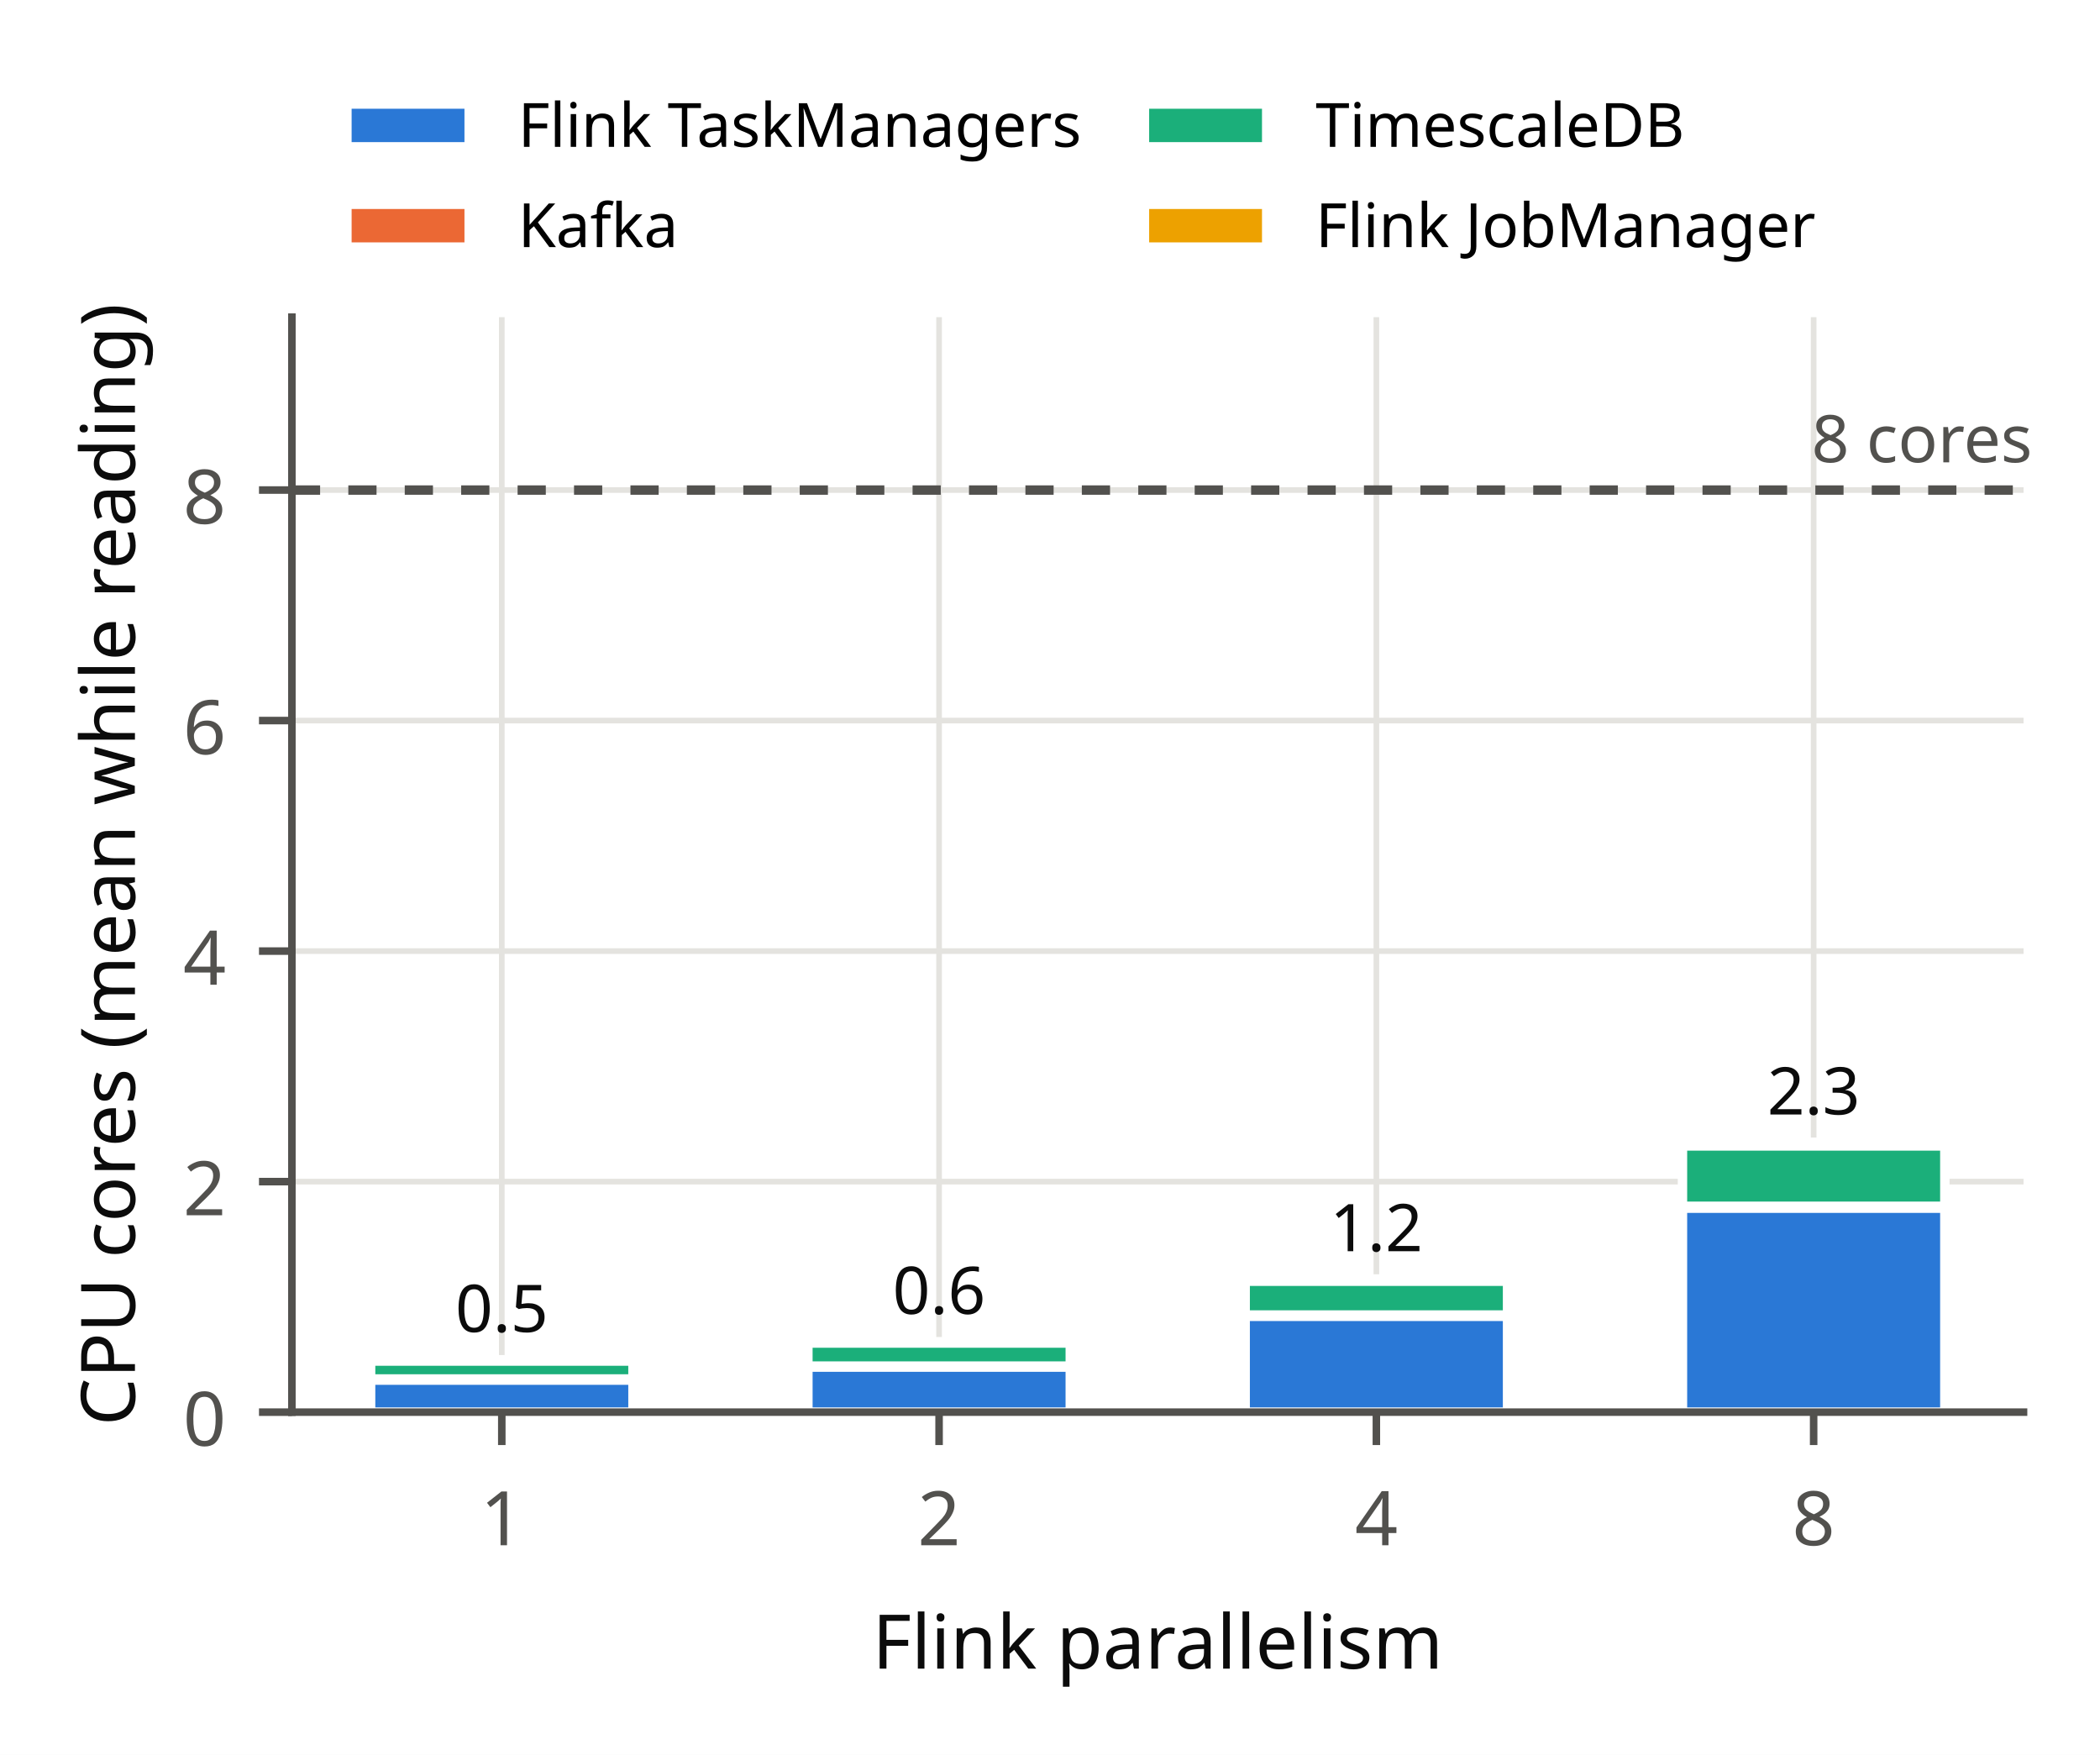
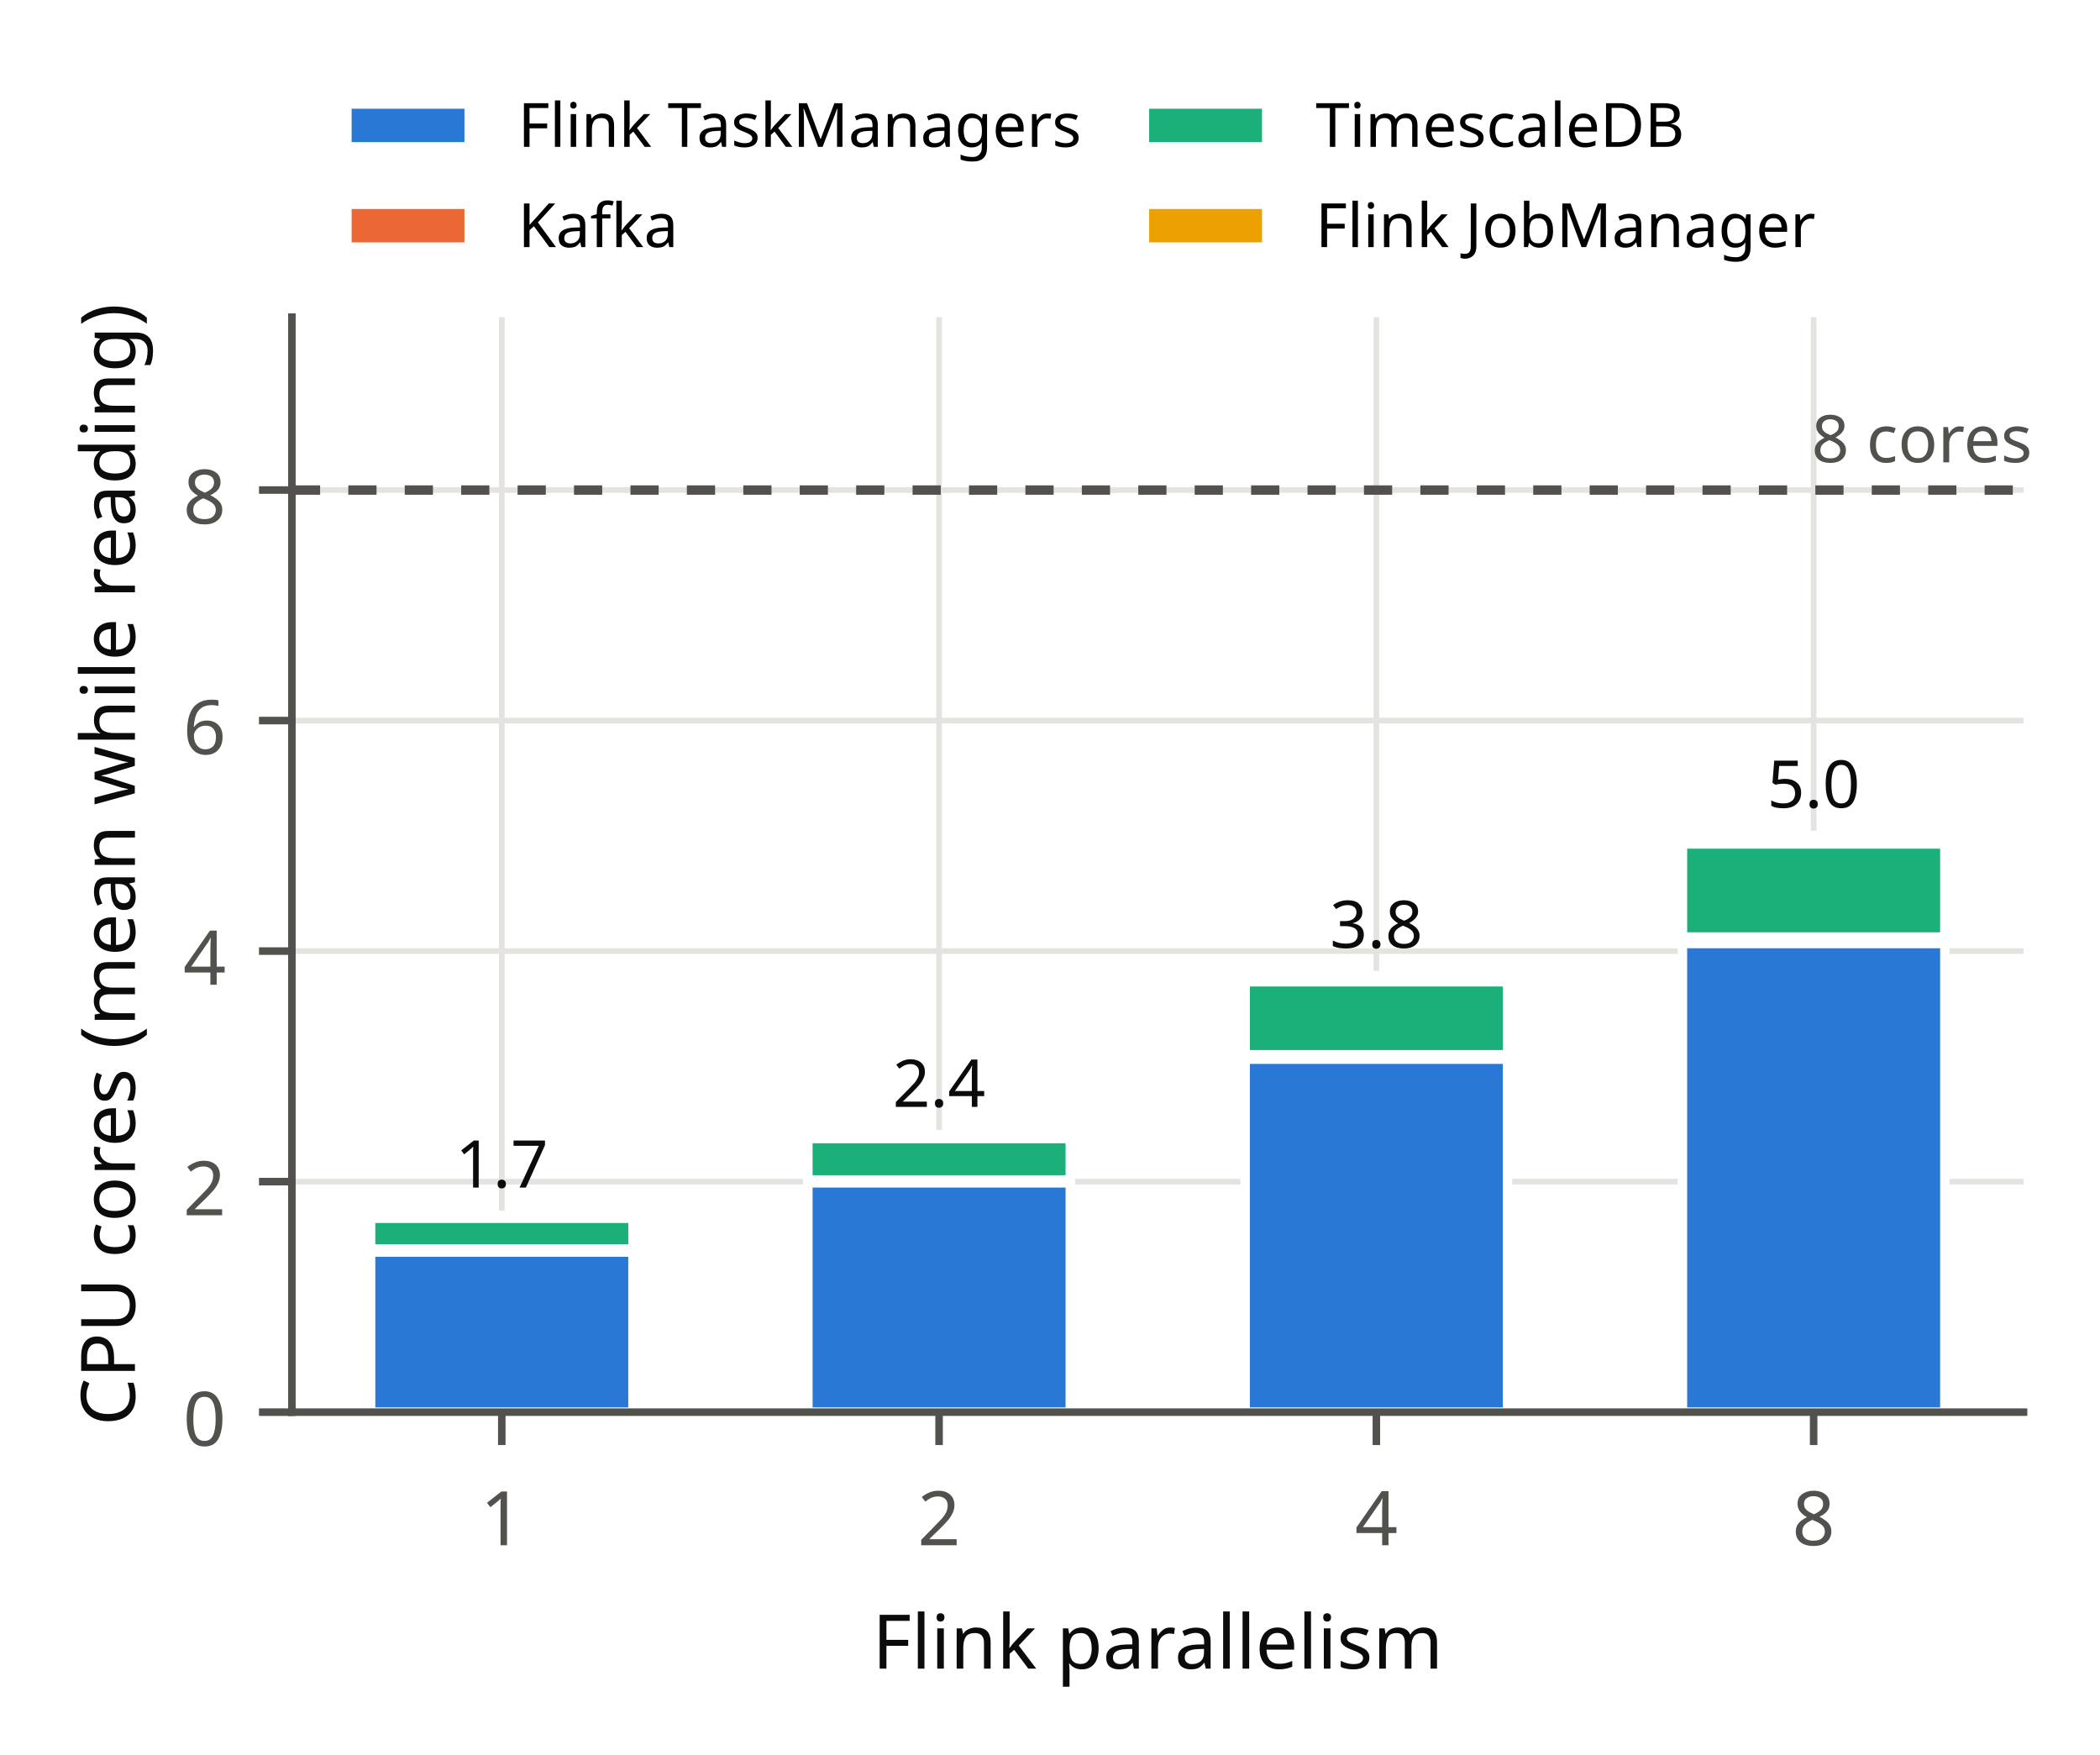
<svg xmlns="http://www.w3.org/2000/svg" xmlns:xlink="http://www.w3.org/1999/xlink" width="223.31pt" height="186.584pt" viewBox="0 0 223.31 186.584" version="1.1">
  <defs>
    <style type="text/css">*{stroke-linejoin: round; stroke-linecap: butt}</style>
  </defs>
  <g id="figure_1">
    <g id="patch_1">
      <path d="M 0 186.584  L 223.31 186.584  L 223.31 0  L 0 0  z " style="fill: #ffffff" />
    </g>
    <g id="axes_1">
      <g id="patch_2">
        <path d="M 31.04 150.144  L 215.18 150.144  L 215.18 33.72  L 31.04 33.72  z " style="fill: #ffffff" />
      </g>
      <g id="matplotlib.axis_1">
        <g id="xtick_1">
          <g id="line2d_1">
-             <path d="M 53.36 150.144  L 53.36 33.72  " clip-path="url(#pf63290b642)" style="fill: none; stroke: #e4e3df; stroke-width: 0.6; stroke-linecap: square" />
+             <path d="M 53.36 150.144  L 53.36 33.72  " clip-path="url(#p9793e9fd3a)" style="fill: none; stroke: #e4e3df; stroke-width: 0.6; stroke-linecap: square" />
          </g>
          <g id="line2d_2">
            <defs>
-               <path id="ma9eb224ab1" d="M 0 0  L 0 3.5  " style="stroke: #52514e; stroke-width: 0.8" />
+               <path id="ma95ab9270c" d="M 0 0  L 0 3.5  " style="stroke: #52514e; stroke-width: 0.8" />
            </defs>
            <g>
-               <use xlink:href="#ma9eb224ab1" x="53.36" y="150.144" style="fill: #52514e; stroke: #52514e; stroke-width: 0.8" />
+               <use xlink:href="#ma95ab9270c" x="53.36" y="150.144" style="fill: #52514e; stroke: #52514e; stroke-width: 0.8" />
            </g>
          </g>
          <g id="text_1">
            <text style="font-size: 8px; font-family: 'Libertinus Serif'; text-anchor: middle; fill: #52514e" x="53.36" y="164.296" transform="rotate(-0 53.36 164.296)">1</text>
          </g>
        </g>
        <g id="xtick_2">
          <g id="line2d_3">
-             <path d="M 99.86 150.144  L 99.86 33.72  " clip-path="url(#pf63290b642)" style="fill: none; stroke: #e4e3df; stroke-width: 0.6; stroke-linecap: square" />
+             <path d="M 99.86 150.144  L 99.86 33.72  " clip-path="url(#p9793e9fd3a)" style="fill: none; stroke: #e4e3df; stroke-width: 0.6; stroke-linecap: square" />
          </g>
          <g id="line2d_4">
            <g>
-               <use xlink:href="#ma9eb224ab1" x="99.86" y="150.144" style="fill: #52514e; stroke: #52514e; stroke-width: 0.8" />
+               <use xlink:href="#ma95ab9270c" x="99.86" y="150.144" style="fill: #52514e; stroke: #52514e; stroke-width: 0.8" />
            </g>
          </g>
          <g id="text_2">
            <text style="font-size: 8px; font-family: 'Libertinus Serif'; text-anchor: middle; fill: #52514e" x="99.86" y="164.296" transform="rotate(-0 99.86 164.296)">2</text>
          </g>
        </g>
        <g id="xtick_3">
          <g id="line2d_5">
-             <path d="M 146.36 150.144  L 146.36 33.72  " clip-path="url(#pf63290b642)" style="fill: none; stroke: #e4e3df; stroke-width: 0.6; stroke-linecap: square" />
+             <path d="M 146.36 150.144  L 146.36 33.72  " clip-path="url(#p9793e9fd3a)" style="fill: none; stroke: #e4e3df; stroke-width: 0.6; stroke-linecap: square" />
          </g>
          <g id="line2d_6">
            <g>
-               <use xlink:href="#ma9eb224ab1" x="146.36" y="150.144" style="fill: #52514e; stroke: #52514e; stroke-width: 0.8" />
+               <use xlink:href="#ma95ab9270c" x="146.36" y="150.144" style="fill: #52514e; stroke: #52514e; stroke-width: 0.8" />
            </g>
          </g>
          <g id="text_3">
            <text style="font-size: 8px; font-family: 'Libertinus Serif'; text-anchor: middle; fill: #52514e" x="146.36" y="164.296" transform="rotate(-0 146.36 164.296)">4</text>
          </g>
        </g>
        <g id="xtick_4">
          <g id="line2d_7">
-             <path d="M 192.86 150.144  L 192.86 33.72  " clip-path="url(#pf63290b642)" style="fill: none; stroke: #e4e3df; stroke-width: 0.6; stroke-linecap: square" />
+             <path d="M 192.86 150.144  L 192.86 33.72  " clip-path="url(#p9793e9fd3a)" style="fill: none; stroke: #e4e3df; stroke-width: 0.6; stroke-linecap: square" />
          </g>
          <g id="line2d_8">
            <g>
-               <use xlink:href="#ma9eb224ab1" x="192.86" y="150.144" style="fill: #52514e; stroke: #52514e; stroke-width: 0.8" />
+               <use xlink:href="#ma95ab9270c" x="192.86" y="150.144" style="fill: #52514e; stroke: #52514e; stroke-width: 0.8" />
            </g>
          </g>
          <g id="text_4">
            <text style="font-size: 8px; font-family: 'Libertinus Serif'; text-anchor: middle; fill: #52514e" x="192.86" y="164.296" transform="rotate(-0 192.86 164.296)">8</text>
          </g>
        </g>
        <g id="text_5">
          <text style="font-size: 8px; font-family: 'Libertinus Serif'; text-anchor: middle; fill: #0b0b0b" x="123.11" y="177.416" transform="rotate(-0 123.11 177.416)">Flink parallelism</text>
        </g>
      </g>
      <g id="matplotlib.axis_2">
        <g id="ytick_1">
          <g id="line2d_9">
-             <path d="M 31.04 150.144  L 215.18 150.144  " clip-path="url(#pf63290b642)" style="fill: none; stroke: #e4e3df; stroke-width: 0.6; stroke-linecap: square" />
+             <path d="M 31.04 150.144  L 215.18 150.144  " clip-path="url(#p9793e9fd3a)" style="fill: none; stroke: #e4e3df; stroke-width: 0.6; stroke-linecap: square" />
          </g>
          <g id="line2d_10">
            <defs>
-               <path id="m20fd64c9ac" d="M 0 0  L -3.5 0  " style="stroke: #52514e; stroke-width: 0.8" />
+               <path id="mc7692c6da1" d="M 0 0  L -3.5 0  " style="stroke: #52514e; stroke-width: 0.8" />
            </defs>
            <g>
-               <use xlink:href="#m20fd64c9ac" x="31.04" y="150.144" style="fill: #52514e; stroke: #52514e; stroke-width: 0.8" />
+               <use xlink:href="#mc7692c6da1" x="31.04" y="150.144" style="fill: #52514e; stroke: #52514e; stroke-width: 0.8" />
            </g>
          </g>
          <g id="text_6">
            <text style="font-size: 8px; font-family: 'Libertinus Serif'; text-anchor: end; fill: #52514e" x="24.04" y="153.72" transform="rotate(-0 24.04 153.72)">0</text>
          </g>
        </g>
        <g id="ytick_2">
          <g id="line2d_11">
-             <path d="M 31.04 125.634  L 215.18 125.634  " clip-path="url(#pf63290b642)" style="fill: none; stroke: #e4e3df; stroke-width: 0.6; stroke-linecap: square" />
+             <path d="M 31.04 125.634  L 215.18 125.634  " clip-path="url(#p9793e9fd3a)" style="fill: none; stroke: #e4e3df; stroke-width: 0.6; stroke-linecap: square" />
          </g>
          <g id="line2d_12">
            <g>
-               <use xlink:href="#m20fd64c9ac" x="31.04" y="125.634" style="fill: #52514e; stroke: #52514e; stroke-width: 0.8" />
+               <use xlink:href="#mc7692c6da1" x="31.04" y="125.634" style="fill: #52514e; stroke: #52514e; stroke-width: 0.8" />
            </g>
          </g>
          <g id="text_7">
            <text style="font-size: 8px; font-family: 'Libertinus Serif'; text-anchor: end; fill: #52514e" x="24.04" y="129.21" transform="rotate(-0 24.04 129.2097)">2</text>
          </g>
        </g>
        <g id="ytick_3">
          <g id="line2d_13">
-             <path d="M 31.04 101.123  L 215.18 101.123  " clip-path="url(#pf63290b642)" style="fill: none; stroke: #e4e3df; stroke-width: 0.6; stroke-linecap: square" />
+             <path d="M 31.04 101.123  L 215.18 101.123  " clip-path="url(#p9793e9fd3a)" style="fill: none; stroke: #e4e3df; stroke-width: 0.6; stroke-linecap: square" />
          </g>
          <g id="line2d_14">
            <g>
-               <use xlink:href="#m20fd64c9ac" x="31.04" y="101.123" style="fill: #52514e; stroke: #52514e; stroke-width: 0.8" />
+               <use xlink:href="#mc7692c6da1" x="31.04" y="101.123" style="fill: #52514e; stroke: #52514e; stroke-width: 0.8" />
            </g>
          </g>
          <g id="text_8">
            <text style="font-size: 8px; font-family: 'Libertinus Serif'; text-anchor: end; fill: #52514e" x="24.04" y="104.699" transform="rotate(-0 24.04 104.6994)">4</text>
          </g>
        </g>
        <g id="ytick_4">
          <g id="line2d_15">
-             <path d="M 31.04 76.613  L 215.18 76.613  " clip-path="url(#pf63290b642)" style="fill: none; stroke: #e4e3df; stroke-width: 0.6; stroke-linecap: square" />
+             <path d="M 31.04 76.613  L 215.18 76.613  " clip-path="url(#p9793e9fd3a)" style="fill: none; stroke: #e4e3df; stroke-width: 0.6; stroke-linecap: square" />
          </g>
          <g id="line2d_16">
            <g>
-               <use xlink:href="#m20fd64c9ac" x="31.04" y="76.613" style="fill: #52514e; stroke: #52514e; stroke-width: 0.8" />
+               <use xlink:href="#mc7692c6da1" x="31.04" y="76.613" style="fill: #52514e; stroke: #52514e; stroke-width: 0.8" />
            </g>
          </g>
          <g id="text_9">
            <text style="font-size: 8px; font-family: 'Libertinus Serif'; text-anchor: end; fill: #52514e" x="24.04" y="80.189" transform="rotate(-0 24.04 80.18905)">6</text>
          </g>
        </g>
        <g id="ytick_5">
          <g id="line2d_17">
-             <path d="M 31.04 52.103  L 215.18 52.103  " clip-path="url(#pf63290b642)" style="fill: none; stroke: #e4e3df; stroke-width: 0.6; stroke-linecap: square" />
+             <path d="M 31.04 52.103  L 215.18 52.103  " clip-path="url(#p9793e9fd3a)" style="fill: none; stroke: #e4e3df; stroke-width: 0.6; stroke-linecap: square" />
          </g>
          <g id="line2d_18">
            <g>
-               <use xlink:href="#m20fd64c9ac" x="31.04" y="52.103" style="fill: #52514e; stroke: #52514e; stroke-width: 0.8" />
+               <use xlink:href="#mc7692c6da1" x="31.04" y="52.103" style="fill: #52514e; stroke: #52514e; stroke-width: 0.8" />
            </g>
          </g>
          <g id="text_10">
            <text style="font-size: 8px; font-family: 'Libertinus Serif'; text-anchor: end; fill: #52514e" x="24.04" y="55.679" transform="rotate(-0 24.04 55.67874)">8</text>
          </g>
        </g>
        <g id="text_11">
          <text style="font-size: 8px; font-family: 'Libertinus Serif'; text-anchor: middle; fill: #0b0b0b" x="14.352" y="91.932" transform="rotate(-90 14.352 91.932)">CPU cores (mean while reading)</text>
        </g>
      </g>
      <g id="patch_3">
-         <path d="M 39.41 150.144  L 67.31 150.144  L 67.31 146.725  L 39.41 146.725  z " clip-path="url(#pf63290b642)" style="fill: #2a78d6; stroke: #ffffff; stroke-linejoin: miter" />
+         <path d="M 39.41 150.144  L 67.31 150.144  L 67.31 133.111  L 39.41 133.111  z " clip-path="url(#p9793e9fd3a)" style="fill: #2a78d6; stroke: #ffffff; stroke-linejoin: miter" />
      </g>
      <g id="patch_4">
-         <path d="M 85.91 150.144  L 113.81 150.144  L 113.81 145.337  L 85.91 145.337  z " clip-path="url(#pf63290b642)" style="fill: #2a78d6; stroke: #ffffff; stroke-linejoin: miter" />
+         <path d="M 85.91 150.144  L 113.81 150.144  L 113.81 125.747  L 85.91 125.747  z " clip-path="url(#p9793e9fd3a)" style="fill: #2a78d6; stroke: #ffffff; stroke-linejoin: miter" />
      </g>
      <g id="patch_5">
-         <path d="M 132.41 150.144  L 160.31 150.144  L 160.31 139.939  L 132.41 139.939  z " clip-path="url(#pf63290b642)" style="fill: #2a78d6; stroke: #ffffff; stroke-linejoin: miter" />
+         <path d="M 132.41 150.144  L 160.31 150.144  L 160.31 112.603  L 132.41 112.603  z " clip-path="url(#p9793e9fd3a)" style="fill: #2a78d6; stroke: #ffffff; stroke-linejoin: miter" />
      </g>
      <g id="patch_6">
-         <path d="M 178.91 150.144  L 206.81 150.144  L 206.81 128.439  L 178.91 128.439  z " clip-path="url(#pf63290b642)" style="fill: #2a78d6; stroke: #ffffff; stroke-linejoin: miter" />
+         <path d="M 178.91 150.144  L 206.81 150.144  L 206.81 100.3  L 178.91 100.3  z " clip-path="url(#p9793e9fd3a)" style="fill: #2a78d6; stroke: #ffffff; stroke-linejoin: miter" />
      </g>
      <g id="patch_7">
-         <path d="M 39.41 146.725  L 67.31 146.725  L 67.31 146.616  L 39.41 146.616  z " clip-path="url(#pf63290b642)" style="fill: #eb6834; stroke: #ffffff; stroke-linejoin: miter" />
+         <path d="M 39.41 133.111  L 67.31 133.111  L 67.31 132.793  L 39.41 132.793  z " clip-path="url(#p9793e9fd3a)" style="fill: #eb6834; stroke: #ffffff; stroke-linejoin: miter" />
      </g>
      <g id="patch_8">
-         <path d="M 85.91 145.337  L 113.81 145.337  L 113.81 145.246  L 85.91 145.246  z " clip-path="url(#pf63290b642)" style="fill: #eb6834; stroke: #ffffff; stroke-linejoin: miter" />
+         <path d="M 85.91 125.747  L 113.81 125.747  L 113.81 125.457  L 85.91 125.457  z " clip-path="url(#p9793e9fd3a)" style="fill: #eb6834; stroke: #ffffff; stroke-linejoin: miter" />
      </g>
      <g id="patch_9">
-         <path d="M 132.41 139.939  L 160.31 139.939  L 160.31 139.816  L 132.41 139.816  z " clip-path="url(#pf63290b642)" style="fill: #eb6834; stroke: #ffffff; stroke-linejoin: miter" />
+         <path d="M 132.41 112.603  L 160.31 112.603  L 160.31 112.148  L 132.41 112.148  z " clip-path="url(#p9793e9fd3a)" style="fill: #eb6834; stroke: #ffffff; stroke-linejoin: miter" />
      </g>
      <g id="patch_10">
-         <path d="M 178.91 128.439  L 206.81 128.439  L 206.81 128.256  L 178.91 128.256  z " clip-path="url(#pf63290b642)" style="fill: #eb6834; stroke: #ffffff; stroke-linejoin: miter" />
+         <path d="M 178.91 100.3  L 206.81 100.3  L 206.81 99.627  L 178.91 99.627  z " clip-path="url(#p9793e9fd3a)" style="fill: #eb6834; stroke: #ffffff; stroke-linejoin: miter" />
      </g>
      <g id="patch_11">
-         <path d="M 39.41 146.616  L 67.31 146.616  L 67.31 144.692  L 39.41 144.692  z " clip-path="url(#pf63290b642)" style="fill: #1baf7a; stroke: #ffffff; stroke-linejoin: miter" />
+         <path d="M 39.41 132.793  L 67.31 132.793  L 67.31 129.51  L 39.41 129.51  z " clip-path="url(#p9793e9fd3a)" style="fill: #1baf7a; stroke: #ffffff; stroke-linejoin: miter" />
      </g>
      <g id="patch_12">
-         <path d="M 85.91 145.246  L 113.81 145.246  L 113.81 142.787  L 85.91 142.787  z " clip-path="url(#pf63290b642)" style="fill: #1baf7a; stroke: #ffffff; stroke-linejoin: miter" />
+         <path d="M 85.91 125.457  L 113.81 125.457  L 113.81 121.035  L 85.91 121.035  z " clip-path="url(#p9793e9fd3a)" style="fill: #1baf7a; stroke: #ffffff; stroke-linejoin: miter" />
      </g>
      <g id="patch_13">
-         <path d="M 132.41 139.816  L 160.31 139.816  L 160.31 136.203  L 132.41 136.203  z " clip-path="url(#pf63290b642)" style="fill: #1baf7a; stroke: #ffffff; stroke-linejoin: miter" />
+         <path d="M 132.41 112.148  L 160.31 112.148  L 160.31 104.378  L 132.41 104.378  z " clip-path="url(#p9793e9fd3a)" style="fill: #1baf7a; stroke: #ffffff; stroke-linejoin: miter" />
      </g>
      <g id="patch_14">
-         <path d="M 178.91 128.256  L 206.81 128.256  L 206.81 121.819  L 178.91 121.819  z " clip-path="url(#pf63290b642)" style="fill: #1baf7a; stroke: #ffffff; stroke-linejoin: miter" />
+         <path d="M 178.91 99.627  L 206.81 99.627  L 206.81 89.726  L 178.91 89.726  z " clip-path="url(#p9793e9fd3a)" style="fill: #1baf7a; stroke: #ffffff; stroke-linejoin: miter" />
      </g>
      <g id="patch_15">
-         <path d="M 39.41 144.692  L 67.31 144.692  L 67.31 144.572  L 39.41 144.572  z " clip-path="url(#pf63290b642)" style="fill: #eda100; stroke: #ffffff; stroke-linejoin: miter" />
+         <path d="M 39.41 129.51  L 67.31 129.51  L 67.31 129.212  L 39.41 129.212  z " clip-path="url(#p9793e9fd3a)" style="fill: #eda100; stroke: #ffffff; stroke-linejoin: miter" />
      </g>
      <g id="patch_16">
-         <path d="M 85.91 142.787  L 113.81 142.787  L 113.81 142.656  L 85.91 142.656  z " clip-path="url(#pf63290b642)" style="fill: #eda100; stroke: #ffffff; stroke-linejoin: miter" />
+         <path d="M 85.91 121.035  L 113.81 121.035  L 113.81 120.635  L 85.91 120.635  z " clip-path="url(#p9793e9fd3a)" style="fill: #eda100; stroke: #ffffff; stroke-linejoin: miter" />
      </g>
      <g id="patch_17">
-         <path d="M 132.41 136.203  L 160.31 136.203  L 160.31 135.984  L 132.41 135.984  z " clip-path="url(#pf63290b642)" style="fill: #eda100; stroke: #ffffff; stroke-linejoin: miter" />
+         <path d="M 132.41 104.378  L 160.31 104.378  L 160.31 103.728  L 132.41 103.728  z " clip-path="url(#p9793e9fd3a)" style="fill: #eda100; stroke: #ffffff; stroke-linejoin: miter" />
      </g>
      <g id="patch_18">
-         <path d="M 178.91 121.819  L 206.81 121.819  L 206.81 121.444  L 178.91 121.444  z " clip-path="url(#pf63290b642)" style="fill: #eda100; stroke: #ffffff; stroke-linejoin: miter" />
+         <path d="M 178.91 89.726  L 206.81 89.726  L 206.81 88.823  L 178.91 88.823  z " clip-path="url(#p9793e9fd3a)" style="fill: #eda100; stroke: #ffffff; stroke-linejoin: miter" />
      </g>
      <g id="line2d_19">
-         <path d="M 31.04 52.103  L 215.18 52.103  " clip-path="url(#pf63290b642)" style="fill: none; stroke-dasharray: 3,3; stroke-dashoffset: 0; stroke: #52514e" />
+         <path d="M 31.04 52.103  L 215.18 52.103  " clip-path="url(#p9793e9fd3a)" style="fill: none; stroke-dasharray: 3,3; stroke-dashoffset: 0; stroke: #52514e" />
      </g>
      <g id="patch_19">
        <path d="M 31.04 150.144  L 31.04 33.72  " style="fill: none; stroke: #52514e; stroke-width: 0.8; stroke-linejoin: miter; stroke-linecap: square" />
      </g>
      <g id="patch_20">
        <path d="M 31.04 150.144  L 215.18 150.144  " style="fill: none; stroke: #52514e; stroke-width: 0.8; stroke-linejoin: miter; stroke-linecap: square" />
      </g>
      <g id="text_12">
-         <text style="font-size: 7px; font-family: 'Libertinus Serif'; text-anchor: middle; fill: #0b0b0b" x="53.36" y="141.625" transform="rotate(-0 53.36 141.6249)">0.5</text>
+         <text style="font-size: 7px; font-family: 'Libertinus Serif'; text-anchor: middle; fill: #0b0b0b" x="53.36" y="126.265" transform="rotate(-0 53.36 126.2647)">1.7</text>
      </g>
      <g id="text_13">
-         <text style="font-size: 7px; font-family: 'Libertinus Serif'; text-anchor: middle; fill: #0b0b0b" x="99.86" y="139.708" transform="rotate(-0 99.86 139.7084)">0.6</text>
+         <text style="font-size: 7px; font-family: 'Libertinus Serif'; text-anchor: middle; fill: #0b0b0b" x="99.86" y="117.688" transform="rotate(-0 99.86 117.6876)">2.4</text>
      </g>
      <g id="text_14">
-         <text style="font-size: 7px; font-family: 'Libertinus Serif'; text-anchor: middle; fill: #0b0b0b" x="146.36" y="133.036" transform="rotate(-0 146.36 133.0361)">1.2</text>
+         <text style="font-size: 7px; font-family: 'Libertinus Serif'; text-anchor: middle; fill: #0b0b0b" x="146.36" y="100.78" transform="rotate(-0 146.36 100.7802)">3.8</text>
      </g>
      <g id="text_15">
-         <text style="font-size: 7px; font-family: 'Libertinus Serif'; text-anchor: middle; fill: #0b0b0b" x="192.86" y="118.496" transform="rotate(-0 192.86 118.4963)">2.3</text>
+         <text style="font-size: 7px; font-family: 'Libertinus Serif'; text-anchor: middle; fill: #0b0b0b" x="192.86" y="85.875" transform="rotate(-0 192.86 85.87513)">5.0</text>
      </g>
      <g id="text_16">
        <text style="font-size: 7px; font-family: 'Libertinus Serif'; text-anchor: end; fill: #52514e" x="216.11" y="49.155" transform="rotate(-0 216.11 49.15522)">8 cores</text>
      </g>
      <g id="legend_1">
        <g id="patch_21">
          <path d="M 36.89 15.611  L 49.89 15.611  L 49.89 11.061  L 36.89 11.061  z " style="fill: #2a78d6; stroke: #ffffff; stroke-linejoin: miter" />
        </g>
        <g id="text_17">
          <text style="font-size: 6.5px; font-family: 'Libertinus Serif'; text-anchor: start" x="55.09" y="15.611" transform="rotate(-0 55.09 15.611)">Flink TaskManagers</text>
        </g>
        <g id="patch_22">
          <path d="M 36.89 26.271  L 49.89 26.271  L 49.89 21.721  L 36.89 21.721  z " style="fill: #eb6834; stroke: #ffffff; stroke-linejoin: miter" />
        </g>
        <g id="text_18">
          <text style="font-size: 6.5px; font-family: 'Libertinus Serif'; text-anchor: start" x="55.09" y="26.271" transform="rotate(-0 55.09 26.271)">Kafka</text>
        </g>
        <g id="patch_23">
          <path d="M 121.698 15.611  L 134.698 15.611  L 134.698 11.061  L 121.698 11.061  z " style="fill: #1baf7a; stroke: #ffffff; stroke-linejoin: miter" />
        </g>
        <g id="text_19">
          <text style="font-size: 6.5px; font-family: 'Libertinus Serif'; text-anchor: start" x="139.898" y="15.611" transform="rotate(-0 139.8977 15.611)">TimescaleDB</text>
        </g>
        <g id="patch_24">
          <path d="M 121.698 26.271  L 134.698 26.271  L 134.698 21.721  L 121.698 21.721  z " style="fill: #eda100; stroke: #ffffff; stroke-linejoin: miter" />
        </g>
        <g id="text_20">
          <text style="font-size: 6.5px; font-family: 'Libertinus Serif'; text-anchor: start" x="139.898" y="26.271" transform="rotate(-0 139.8977 26.271)">Flink JobManager</text>
        </g>
      </g>
    </g>
  </g>
  <defs>
-     <clipPath id="pf63290b642">
+     <clipPath id="p9793e9fd3a">
      <rect x="31.04" y="33.72" width="184.14" height="116.424" />
    </clipPath>
  </defs>
</svg>
